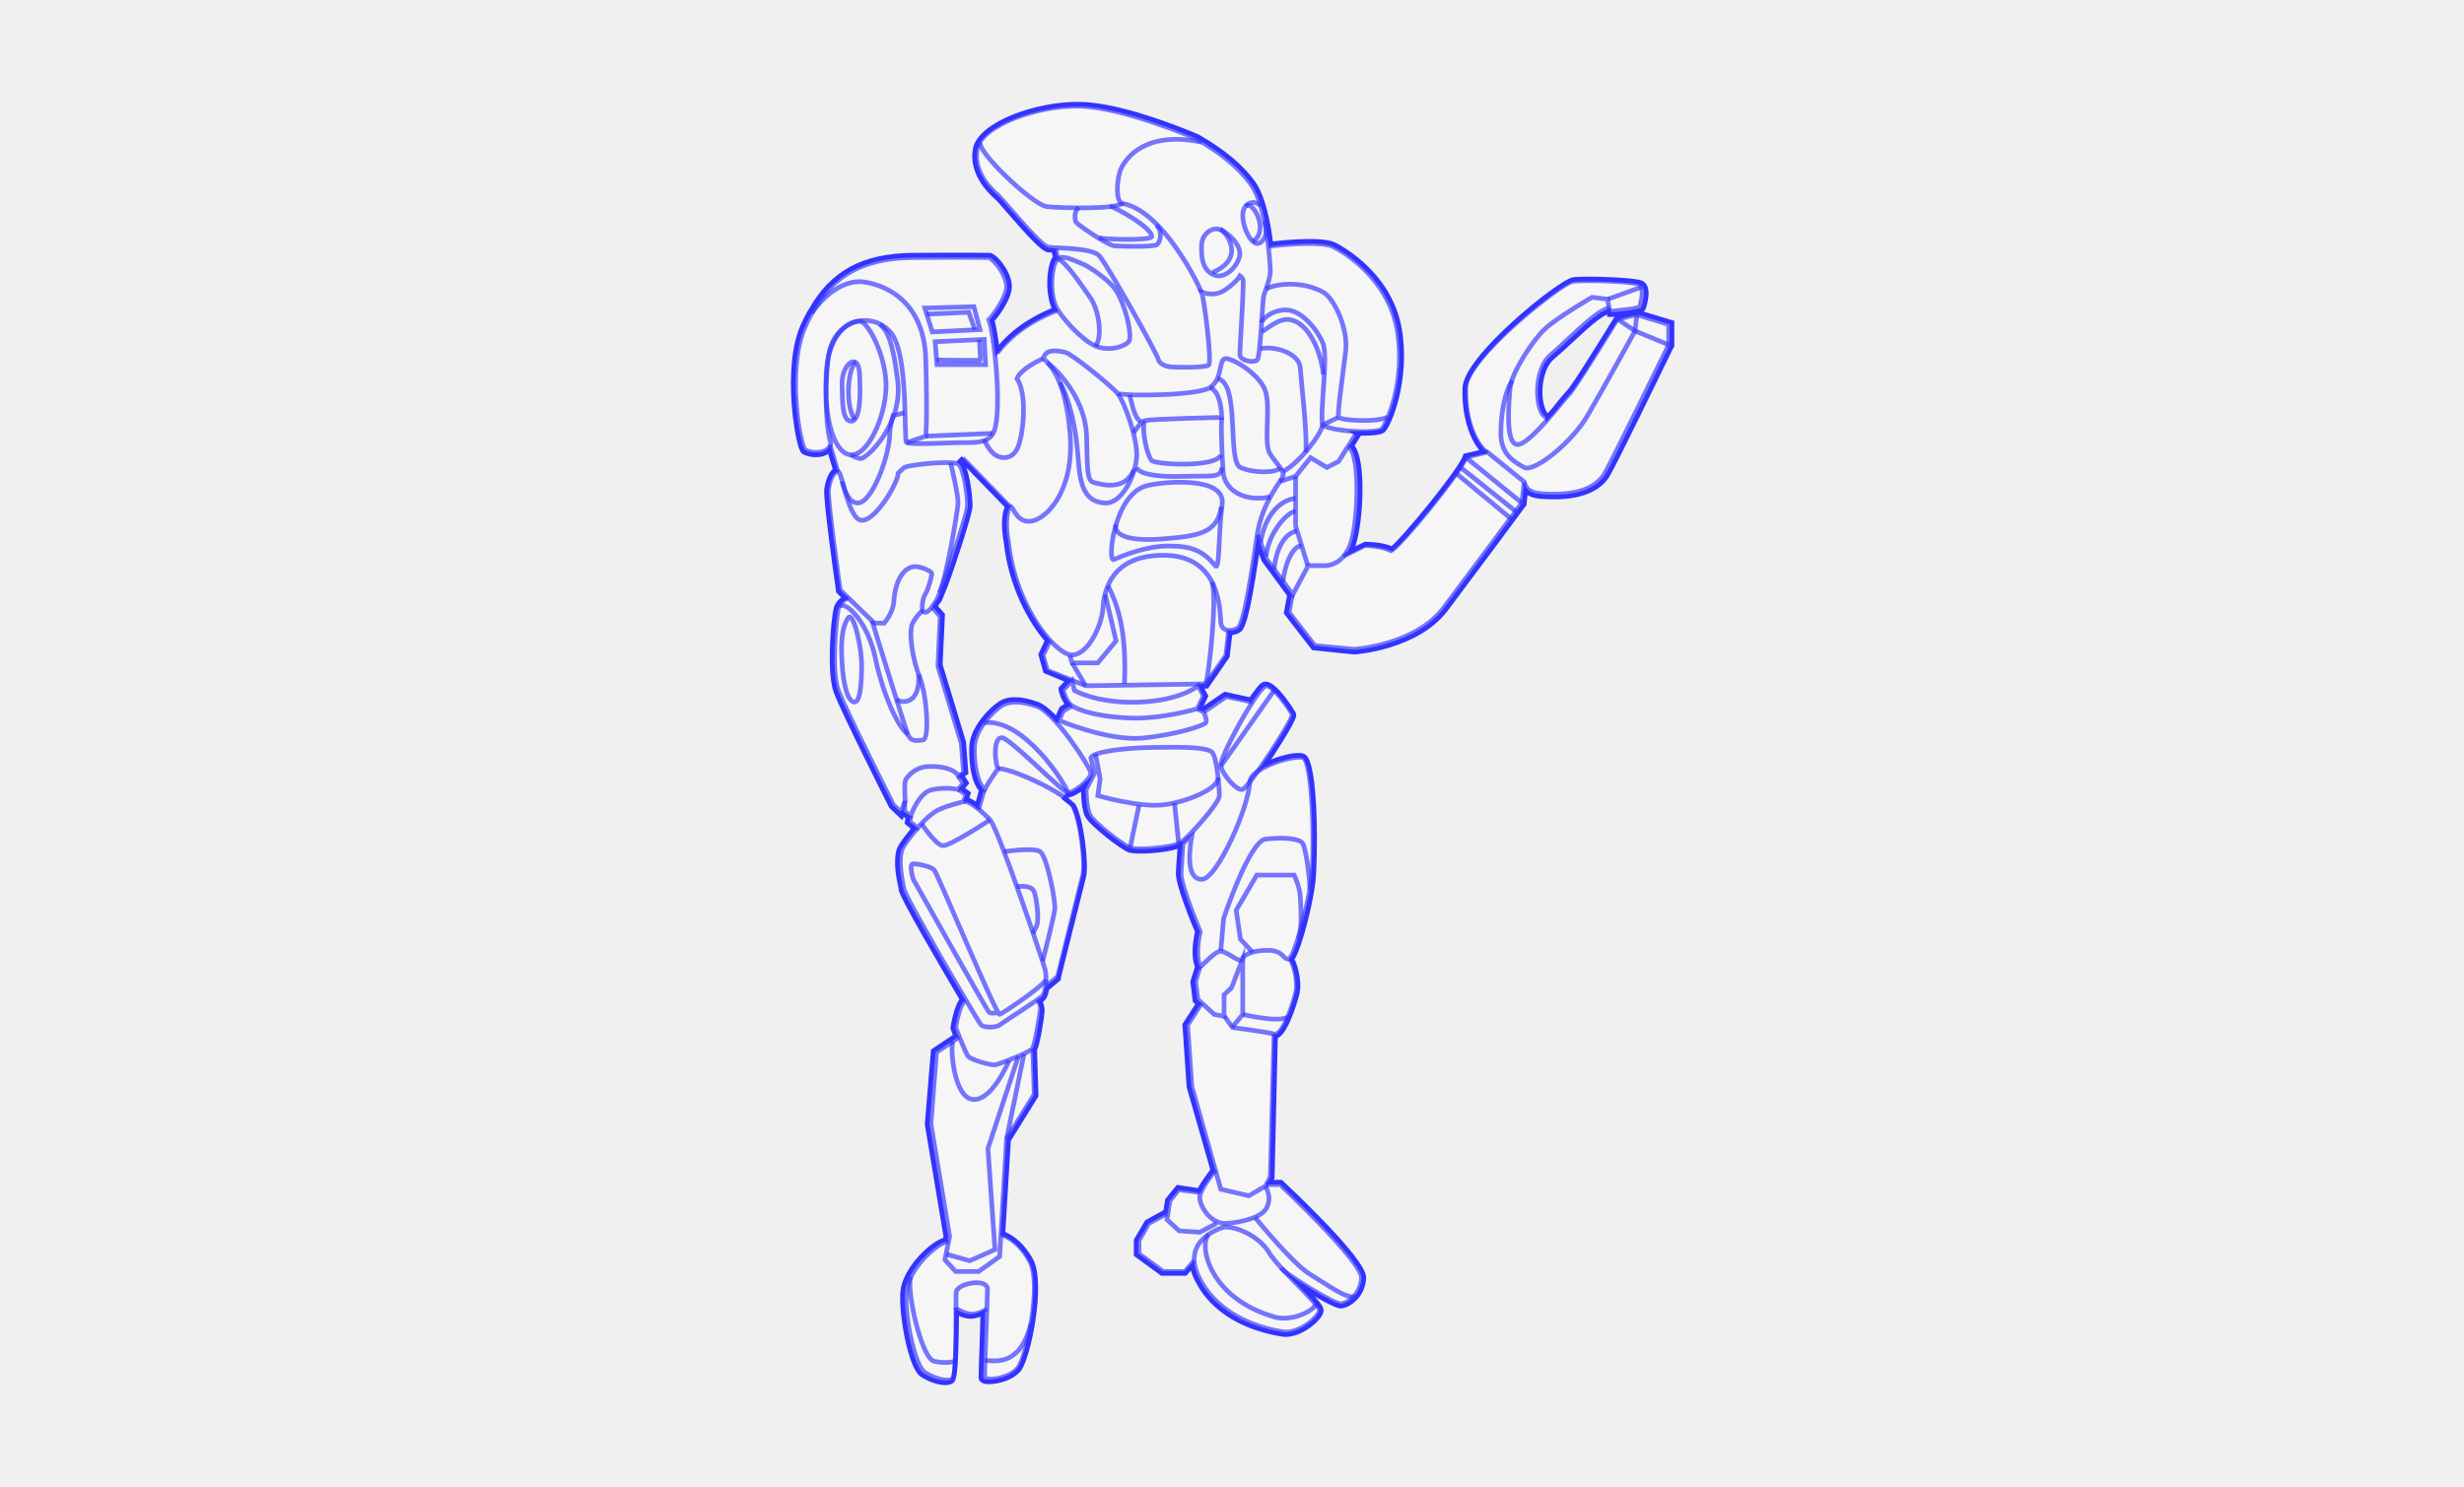
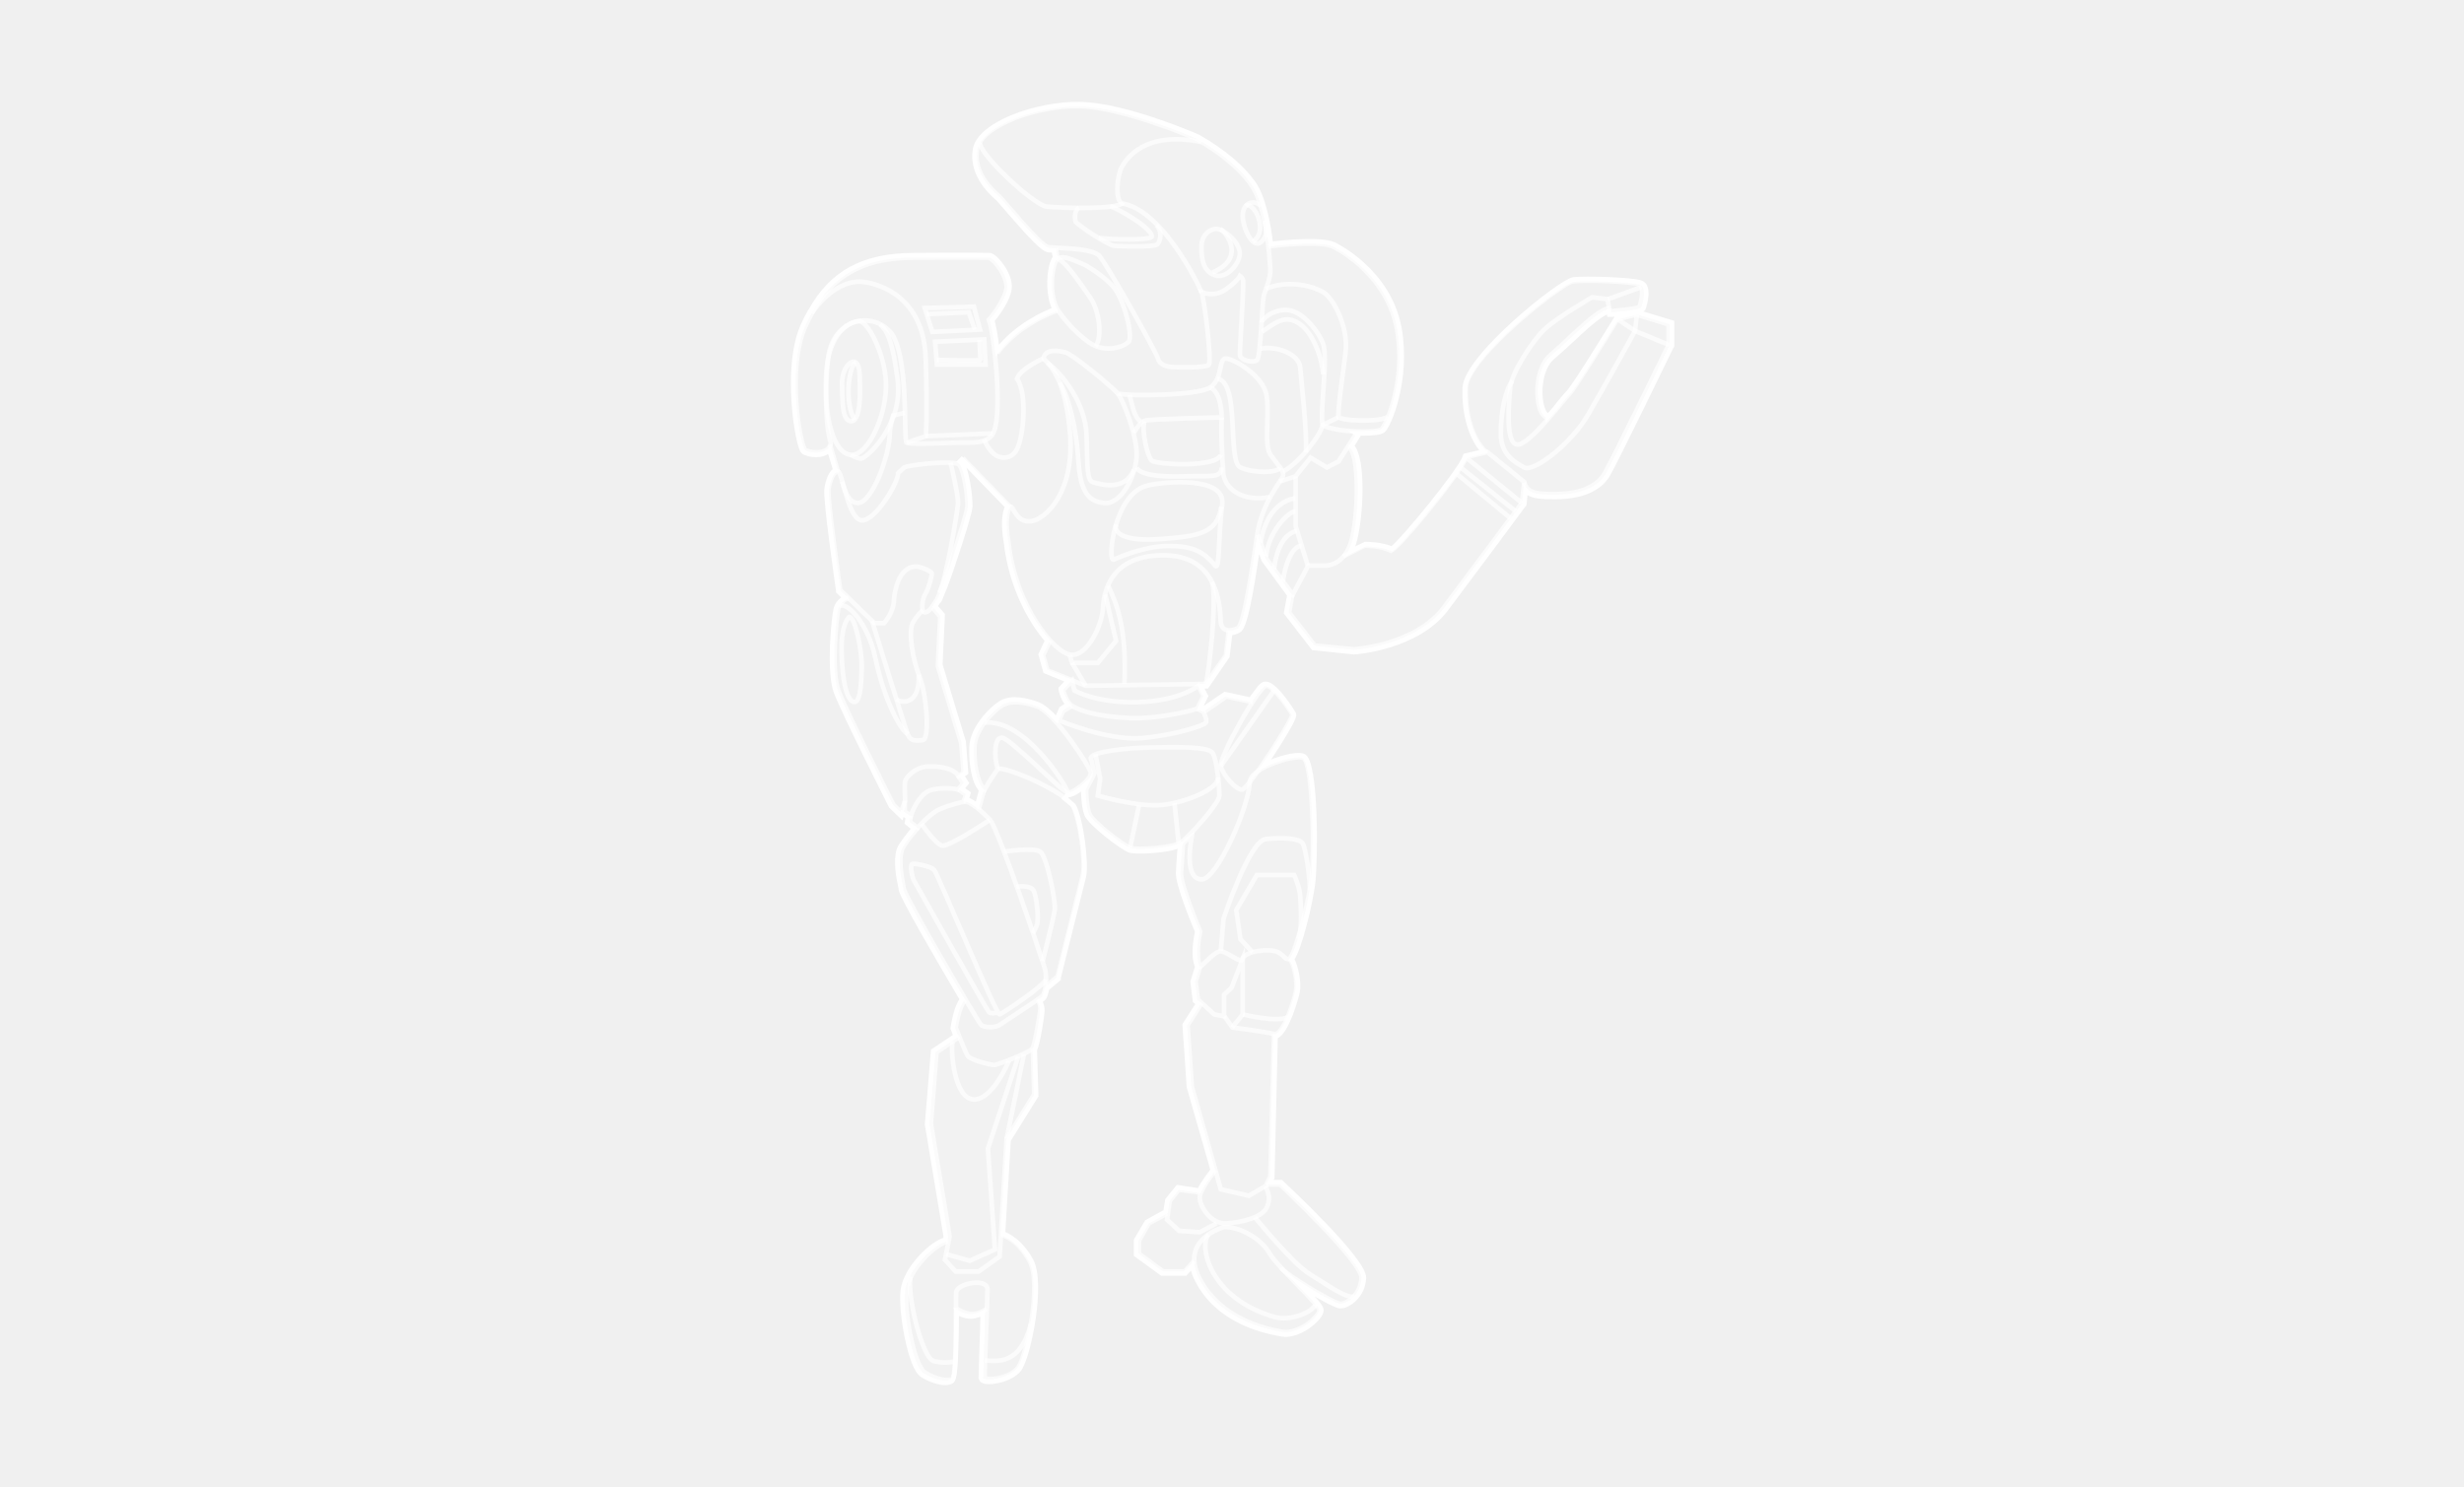
<svg id="bp-614" viewBox="0 0 527 318">
  <style type="text/css">
- 		.st0{fill:#fff6;stroke:#33f;stroke-miterlimit:10;}
- 		.st1{fill:none;stroke:#33fa;stroke-miterlimit:10;}
+ 		.st0{fill:#fff2;stroke:#fff;stroke-miterlimit:10;}
+ 		.st1{fill:none;stroke:#fffa;stroke-miterlimit:10;}
</style>
  <g>
    <path class="st0" d="M228.3,170.1C228.4,170.1,228.4,170.1,228.3,170.1c1,0,2.7-1.1,3.8-2.1l-0.4,0.8l0,0.1c0,0.1,0,3.5,0.7,5.3   c0.7,1.9,7.7,7.2,9.2,7.7c0.4,0.1,1.2,0.2,2.2,0.2c2.7,0,6.9-0.4,8.6-1.3c-0.1,1-0.3,3.9-0.4,5.8c-0.2,2.4,3.4,11.1,4.1,12.7   c-0.2,0.9-1.1,5,0,7.5l-1,3.2l0.5,4.1l0.7,0.6l-2.9,4.5l0.9,13.3l5.1,17.8c-0.5,0.7-2.1,2.7-2.9,4.4l-4.6-0.7l-2.2,2.7l-0.4,2.5   l0,0l-4,2.2l-2.3,3.9v3.1l5.5,4h5l1.5-1.6c0.2,1,0.5,2,1.1,3.1c4.2,8.2,13.1,10.7,18,11.5c0.3,0,0.5,0.1,0.8,0.1   c2.1,0,4.3-1.2,5.8-2.5c0.5-0.4,1.9-1.7,1.9-2.7c0-0.8-1.2-2.1-4.4-5.4c3.4,2.2,7.5,4.5,8.5,4.5c1.6,0,4.8-2.1,5-6   c0.2-3.7-15.8-18.7-17.6-20.4l-0.1-0.1h-2.4l0.5-1l0.7-30.2c0.2,0,0.3-0.1,0.5-0.2c2-1.3,3.9-7.8,4.2-9.3c0.4-1.9-0.3-5.5-1.2-7   c1.6-2.2,3.9-11.5,4.5-16.2c0.6-4.6,0.8-26.4-2.1-27.3c-1.5-0.5-5.3,0.5-8.2,1.9c2.3-3.3,4.6-7.1,5.4-8.6c0.9-1.7,0.9-2,0.8-2.3   c-0.2-0.4-3.9-6.4-6-6.4c0,0,0,0-0.1,0c-0.3,0-0.8,0.2-1.8,1.6c-0.4,0.5-0.8,1.1-1.3,1.8l-5.5-1.2l-4.7,3.2l-0.6-0.3l1.2-2.5   l-1.1-2.1l1.3,0l4.4-6.4l0.6-5c0.6,0,1.2-0.2,1.8-0.5c1.3-0.6,2.5-6.7,4.2-18.4l1.2,3.3l5.5,7.5l-0.7,3.8l5.8,7.5l8.7,0.9   c0.5,0,13.4-1,19.6-9.1c6-8,16.6-22.2,16.7-22.4l0.1-0.1l0.3-3c0.9,1.1,2.5,1.4,5.8,1.4c0.3,0,0.6,0,1,0c5.2-0.1,8.9-1.7,10.7-4.6   c1.6-2.6,13.2-26.6,13.7-27.6l0.1-0.1V69l-7.3-2.2l-4.5,1.1l-0.1,0.2c-2.5,4-9.1,14.8-10.3,15.9c-0.3,0.3-1,1.1-1.8,2.1   c-0.6,0.8-1.5,1.9-2.5,3l0-0.2c-0.4,0-0.9-0.6-1.2-1.6c-1-2.9-0.6-8.6,2.2-10.9c1.2-1,2.5-2.2,3.9-3.5c2.9-2.7,6.2-5.8,8.1-6.3   l0.1,0.7l0.5,0c6.5-0.5,6.7-1.1,6.8-1.4c0.2-0.5,1.5-4.6-0.5-5.4c-1.6-0.7-12.2-1-14.5-0.7c-2.9,0.5-23,16.6-23.2,23.2   c-0.2,5.7,1.4,10.9,4,13.6l-3.9,0.9l-0.1,0.3c-1.2,3.2-13.3,17.9-15.6,19.6c-2.2-1-5.5-1-5.6-1h-0.1l-3.1,1.5   c0.2-0.4,0.4-0.9,0.6-1.5c1.6-4.9,2.3-18.4-0.4-21l1.5-2.4l-0.5-0.3c0.6,0,1.1,0,1.6,0c2,0,3.6-0.2,4.1-0.6   c1.3-1.1,5.4-10.9,3.5-21.8c-2.2-12.3-13.6-17.8-14-18c-2.6-1.2-10.4-0.5-13.5-0.1c-0.5-4.3-1.6-10-3.7-13   c-2.5-3.5-6.4-6.8-11.8-9.9c-0.8-0.4-16-6.9-25.3-7c-9.2-0.2-21.3,4.2-22.4,9.5c-0.7,3.5,0.9,7.2,4.5,10.4c0.4,0.3,1.5,1.6,2.7,3   c4.7,5.4,7.3,8.2,8.5,8.3c0.3,0,0.6,0,1.1,0.1l0.3,1.5c-0.3,0.3-0.6,0.9-0.8,1.8c-0.6,2.3-0.7,6.5,0.7,9.3   c-1.9,0.7-8.2,3.4-12.3,8.8c-0.3-2.9-0.8-5.4-1.1-6.5c1-1.1,3.6-4.6,3.7-7c0.2-2.6-2.5-6.3-4.1-6.9l-0.2,0c0,0-3.5-0.1-16.4,0   c-10.6,0.1-17.3,3.7-21.9,12c0,0,0,0.1-0.1,0.1l0,0c-0.5,0.9-1,1.9-1.5,3c-4,9-1.1,25.9,0.1,26.9c0.5,0.4,1.6,0.7,2.7,0.7   c0.7,0,1.4-0.1,2-0.4c0.4-0.2,0.6-0.4,0.9-0.6l1.3,4.3c-0.1,0-0.1,0-0.2,0.1c-1.1,0.7-1.6,3.2-1.7,3.9c-0.3,2.1,2.2,19.7,2.5,21.7   l0,0.2l1.4,1.4c-0.7,0.4-1.6,1.1-1.9,2.3c-0.5,1.8-1.6,13.4,0,17.8c1.6,4.3,11.4,23.7,11.8,24.5l2.2,2.1l0.2-0.6l1.2,0.8l-0.2,1.2   l1.5,1.2c-0.8,1-2.8,3.4-3.2,4.5c-0.8,2.5-0.1,6.1,0.3,7.9c0.1,0.3,0.1,0.5,0.1,0.7c0.2,1.5,8.3,15.4,13.1,23.5   c-1.3,1.5-1.9,5.5-2,6l0,0.1l0,0.1c0.1,0.2,0.3,0.8,0.6,1.6l-4.8,3.2l-1.3,15.7l4,24l-0.1,0.7c-2.7,0.6-8.5,6-9.1,10.9   c-0.5,4.6,1.6,16.4,4.1,18c1.7,1.1,3.6,1.7,5,1.7c0.5,0,1-0.1,1.3-0.3c0.7-0.4,1-2.7,1.1-14.8c0.7,0.4,1.8,0.9,2.9,0.9   c0.1,0,0.2,0,0.4,0c0.9-0.1,1.7-0.4,2.3-0.7c0,1.3-0.1,2.7-0.1,4.1c-0.2,5.7-0.3,9.2-0.3,9.7c0,0.2,0.1,0.6,0.8,0.8   c1.5,0.4,5.7-0.4,7.4-2.6c2-2.7,5.2-18.4,2.5-23.3c-2.2-4-5-5.4-6-5.7l1.2-20l5.9-9.5l-0.3-9.8c0.7-1.4,1.6-7.5,1.6-8.1   c0.1-1-0.2-1.8-0.5-2.3c0.5-0.4,0.8-0.6,0.9-0.8c0.2-0.3,0.5-1.1,0.6-1.9l2.5-2.1l0-0.2c0-0.2,4.8-19.3,5.4-21.7   c0.6-2.6-0.5-12.2-2.2-15.2l-1.9-1.5L228.3,170.1z M205.7,98.3l9.8,10.1c-0.7,1.1-1,3.9-0.3,7.7c1,9.1,5.1,16.7,8.8,20.9l-1.4,3   l1,3.6l4.9,2l-1.6,1.7l0,0.2c0,0.1,0.4,2,1.5,3.2l-1.4,0.9l-1,2.3c-1.5-1.6-3-2.9-4.2-3.3c-3.7-1.3-6.4-1.3-8.2,0.1   c-1.5,1-5.7,5-5.8,9.2c-0.1,3.5,0.5,7.5,2.1,9.1l-0.9,3.3c-0.8-0.6-1.6-1.1-2.3-1.3l0.4-1.3l-1.4-1l1-1.2l-1-1.6l0.9-0.6l-0.5-6.6   l-5-16.5l0.5-10.7l-1.6-1.8c0.1-0.2,0.3-0.4,0.4-0.6c0.1-0.2,0.2-0.4,0.4-0.5c0.2-0.2,0.4-0.9,0.8-1.8c0.1-0.3,0.3-0.7,0.5-1.2   c2-5.3,5.3-15.6,5.4-17.2c0.1-1.8-0.7-8.7-2.2-9.7L205.7,98.3z" />
  </g>
  <g>
    <path class="st1" d="M255.9,29.7c-0.8-0.4-15.9-6.8-25-7c-9.1-0.2-20.9,4.1-21.9,9.1c-1,5,3.1,8.8,4.4,9.9   c1.3,1.2,9.2,11.1,10.9,11.2c1.7,0.2,8.9,0.1,10.7,1.7c1.7,1.7,12.6,21.3,12.7,22.2c0.2,0.9,1.4,1.6,2.8,1.7c1.4,0.1,7.2,0.2,8-0.4   s-1-14.4-1.5-15.6c2.3,0.8,3.9,0.3,5.2-0.6c1.3-0.9,2.6-2.1,3-2.9c0.3,0.2,0.7,0.6,0.7,1.2c0,4.3-0.8,14.7-0.7,15.8   c0.2,1.2,3,1.7,3.7,1c0.7-0.7,1.1-12.8,1.4-13.8c0.3-1,1.5-3.8,1.4-5.5c-0.1-1.7-0.7-13.5-4.1-18.2   C264.8,35.5,260.4,32.3,255.9,29.7z" />
    <path class="st1" d="M257,62.6c-0.7-1.9-8.5-17.8-17.1-19.1c-1.5-0.9-0.9-6.1,0-7.7c1-1.9,5-7.9,17.1-5.4" />
    <path class="st1" d="M209.7,30.4c-1,1.9,11.3,13.5,14.2,13.8c2.9,0.3,15.6,0.7,16.3-0.9" />
    <path class="st1" d="M230.8,44.4c-1.2,0.8-0.9,2.6-0.7,3.1c0.3,0.5,6.8,5,8.3,5.1s8.4,0.3,9.1-0.3c0.7-0.6,1.2-2.9-0.2-4.1" />
    <path class="st1" d="M237.4,44.1c1.7,0.5,9.4,4.9,8.9,6.6c-0.7,0.7-8.2,0.6-11.3,0.2" />
    <path class="st1" d="M257,52.3c0.1-2.2,2.2-3.8,3.9-3.2c1.7,0.6,4.8,3.4,4.2,5.8c-0.6,2.4-3.2,4.7-5.2,4S256.8,56.5,257,52.3z" />
    <path class="st1" d="M261,49c1.4,0.8,5.5,6.3-1.7,9.3" />
    <path class="st1" d="M269.7,44.1c-1.5-1.6-3.9-0.7-3.9,2s2.1,7.2,3.9,5.7c1.7-1.5,1-3.5,0.8-4.6" />
    <path class="st1" d="M266.4,44.1c1.6-1.4,5.2,5.4,1.5,7.6" />
    <path class="st1" d="M232.1,56.7c-2.9-1.2-4.5-2.1-5.8-1.4c-1.3,0.7-2.2,7.8,0,11.1c2.2,3.3,6.3,7.3,8.8,7.9   c2.5,0.7,5.3-0.1,6.3-1.2s-1-9.4-3.5-12S232.1,56.7,232.1,56.7z" />
    <path class="st1" d="M225.8,53.1l0.4,2.2c2.1,1,5.2,5.9,7,8.4c1.8,2.5,2.7,8.3,1.1,10.4" />
    <path class="st1" d="M226.2,66.4c0,0-8.1,2.6-12.9,9.1" />
    <path class="st1" d="M271.3,52.7c4.8-0.6,11.5-1,13.7,0c2.2,1,11.8,6.7,13.8,17.7c2,11-2.3,20.5-3.3,21.4c-1,0.9-9.5,0.7-12.6-0.8   c-0.7-2.9,1.3-14.8,0-17.7c-1.3-3-4.7-7.1-8-7c-3.3,0.1-5.1,2.3-5.1,2.7" />
    <path class="st1" d="M270.8,61.8c2.8-1.4,8.3-1.5,12.2,0.7c2.4,1.4,5.4,7.8,4.8,12.7c-0.6,5-1.8,13.2-1.5,14   c0.3,0.8,8.5,1.2,10.5,0" />
    <path class="st1" d="M269.9,71c3-2.1,5.1-3.8,8.1-1.7c3,2.1,4.8,7.5,5,10.8" />
    <path class="st1" d="M269.6,74.6c3.1-0.7,8.3,1,8.5,4.1c0.2,3.1,1.5,13.6,1.2,18.1" />
    <path class="st1" d="M258.8,82.9c2.9-1.9,1.7-6.4,3.5-6.2s7.6,3.6,8.5,7.5c0.9,3.9-0.6,10.8,0.9,13c1.5,2.2,3,3.5,2.7,4.6   s-4.5,5.7-5.5,12.6c-1,6.8-2.8,19.4-4.2,20c-1.4,0.7-3.4,0.8-3.6-1.3s0.1-14-11.7-14.3c-11.8-0.3-13.3,7.7-13.5,11.3   c-0.2,3.6-3.2,10.1-6.7,10c-3.5-0.1-12-10.3-13.5-24c-0.9-4.8-0.1-7.4,0.4-7.7c0.6-0.3,1.2,3.5,4.4,3.1c3.2-0.4,9.2-6.2,8.4-18.3   c-0.9-12.1-4.3-15.1-5.7-16.5c0.3-2.2,3.2-1.7,4.7-1.3c1.5,0.4,9.6,7,11.2,8.8C241.6,84.8,256.3,84.6,258.8,82.9z" />
    <path class="st1" d="M258.8,82.9c2.5,0.9,2.5,6.4,2.5,6.4s-15.4,0.3-16.5,0.7c-1.1,0.4-2.3,2.6-2.3,2.6" />
    <path class="st1" d="M239.1,84.2c1.5,2.1,4.3,9.8,4,13.7s-3.2,10.1-7,9.7c-3.9-0.4-5.1-3.3-5.5-9.5s-1.8-12.6-3.9-16.3" />
    <path class="st1" d="M224,77.6c3.2,2.3,8.2,8.7,8.4,15.6c0.2,6.9,0,9.6,1.5,10c1.5,0.4,6.7,2,8.6-2.7" />
    <path class="st1" d="M260.4,81c4.9,0.8,2,17.7,4.9,19c2.9,1.3,8,1.2,8.5,0" />
    <path class="st1" d="M261.3,89.3c-0.2,3.3,0.1,8.3,0.3,11.6c0.2,3.7,4.2,6.6,10.1,5.4" />
    <path class="st1" d="M243.1,100c0.5,1.4,4.4,2.1,10.1,1.9c5.7-0.2,8,0.5,8.1-1.9" />
    <path class="st1" d="M244.8,90.1c-0.7,1.9,0.6,7.5,1.5,8.4c0.9,0.9,13.9,1.6,14.8-1.2" />
    <path class="st1" d="M241.6,84.5c0.7,2.6,1,4.8,2.4,5.7" />
    <path class="st1" d="M223.1,76.7c-3.1,1.4-5.2,3.1-5.6,4.3c2.3,3.2,1.4,12.5,0,15.1s-4,1.8-4.8,1.1c-1.5-1.2-2.2-3.2-2.2-3.2" />
    <path class="st1" d="M274.4,100.9c3.5-1.9,8-7.7,8.5-10l3.3-1.6" />
    <polyline class="st1" points="290.1,92.7 286.3,98.7 283.8,100 280.3,97.9 277.1,101.9 273.7,103  " />
    <path class="st1" d="M288.3,95.5c2.6,1.1,2.3,15.4,0.6,20.7c-1.8,5.3-5.9,4.8-5.9,4.8l-3.2,0l-3.3,6.2l-5.6-7.6l-1.9-5.2" />
    <polyline class="st1" points="277.1,101.9 277.1,112.5 279.7,121  " />
    <path class="st1" d="M277.1,106.6c0,0-5.9,0.2-7.5,9.5" />
    <path class="st1" d="M277.1,109.4c-1.7,0-5.9,4.7-6.3,9.6" />
    <path class="st1" d="M277.4,113.6c-2.1,0.3-4.4,2.9-4.9,8.3" />
    <path class="st1" d="M278.4,116.8c-1.8-0.2-3.6,3.7-4,7.7" />
    <path class="st1" d="M238.2,119.7c-1.4,0.6,0-14,7.1-15.8c3.5-0.9,16.8-2.1,16.1,3.9c-0.9,7.5-0.5,14.4-1.5,13.2   c-2.7-3.3-5.2-4.2-10-4.2C245.2,116.8,240.3,118.8,238.2,119.7z" />
    <path class="st1" d="M238.7,112.2c-0.5,1.9,1.8,3.7,9.7,3.1c7.9-0.6,12-1.2,12.8-6.9" />
    <polyline class="st1" points="224.6,137 223.1,140.2 224,143.4 232.2,146.7 257.9,146.3 262.2,140.2 262.8,134.8  " />
    <polyline class="st1" points="236.4,127.2 238.7,137.1 234.8,141.8 229.3,141.8 228.8,140.2  " />
    <path class="st1" d="M259.2,124.5c1.2,3.2-0.6,19.4-1.3,21.8" />
    <path class="st1" d="M237,125.3c2,4.1,4,9.4,3.5,21" />
    <line class="st1" x1="232.2" y1="146.7" x2="229.3" y2="141.8" />
    <path class="st1" d="M256.3,146.7l1.1,2.2l-1.3,2.7c0,0-7.6,2.3-14.6,2c-7-0.3-10.8-1.7-12.2-2.6s-1.9-3.4-1.9-3.4l1.9-2l0.5,2.1   c0,0,4.7,2.8,13.7,2.5C252.5,149.9,256.3,146.7,256.3,146.7z" />
    <path class="st1" d="M261.1,163.9c-0.4-1.8,8.1-17.1,9.7-17.2c1.6-0.1,5.2,5.3,5.6,6.1c0.4,0.8-9.4,15.9-10.7,16.1   C264.4,169.1,261.5,165.7,261.1,163.9z" />
    <line class="st1" x1="261.1" y1="163.9" x2="272.5" y2="147.7" />
    <path class="st1" d="M213.4,164.5c-0.8-2.5-0.8-6.8,0.9-6.7s13,11.7,14.1,11.8c1.1,0.1,5-2.8,4.9-4.3c-0.1-1.1-7.7-12.9-11.5-14.2   c-3.8-1.3-6.2-1.1-7.8,0c-1.6,1.1-5.5,4.9-5.6,8.8c-0.1,3.9,0.7,7.7,2.2,9C211.5,167.2,213.4,164.5,213.4,164.5z" />
    <path class="st1" d="M228.4,169.6c-0.4-1.8-9.4-16-17.9-15" />
    <path class="st1" d="M229.3,151l-1.9,1.1l-0.9,2c0,0,10.3,4.4,17.7,3.8c7.4-0.7,13.3-2.7,13.7-3.3c0.4-0.6-0.5-2.3-0.5-2.3   l-1.3-0.7" />
    <polyline class="st1" points="257.5,152.3 262.3,149 267.9,150.2  " />
    <path class="st1" d="M276.4,127.2l-0.7,3.8l5.5,7.1l8.4,0.8c0,0,13.1-0.8,19.2-8.9c6.1-8.1,16.7-22.4,16.7-22.4l0.5-4.5l-7.9-6.4   l-4.5,1.1c-1.1,3.1-14,19-16.1,20c-2.2-1.1-5.6-1.1-5.6-1.1l-4.6,2.3" />
    <line class="st1" x1="313.6" y1="97.9" x2="325.5" y2="107.6" />
    <line class="st1" x1="312.4" y1="100" x2="324.2" y2="109.4" />
    <line class="st1" x1="311.5" y1="101.3" x2="323.1" y2="110.9" />
    <path class="st1" d="M326,103.2c0.7,2,1.8,2.6,7,2.5c5.3-0.1,8.6-1.7,10.2-4.4c1.6-2.7,13.7-27.5,13.7-27.5v-4.4l-6.9-2.1l-4.1,1   c0,0-8.9,14.6-10.3,16s-8.5,11-11.1,10.8s-1.8-9.1-1.5-12.2c0.3-3.1,4.8-10.1,7.4-12.5c2.5-2.4,10.1-6.8,10.1-6.8l3.3,0.4l0.5,2.6   c0,0,6.2-0.5,6.4-1c0.2-0.6,1.2-4.2-0.2-4.8s-11.7-1-14.2-0.6c-2.4,0.4-22.6,16.3-22.8,22.7c-0.2,6.5,1.8,11.7,4.5,13.9" />
    <path class="st1" d="M323.5,81.4c-1.5,1.9-2.5,6.7-2.5,11.3s2.9,6.1,5,7.3c2.1,1.1,10.2-5.3,13.6-11.2c3.4-5.8,10.1-18,10.1-18   l0.4-3.5" />
    <path class="st1" d="M331,89.3c-2.6-0.1-3.4-10,0.7-13.4c4-3.4,9.9-9.8,12.6-10" />
    <polyline class="st1" points="357,73.8 349.7,70.8 346,68.3  " />
    <line class="st1" x1="343.9" y1="64" x2="351.1" y2="61.4" />
    <line class="st1" x1="216.1" y1="108.5" x2="205.9" y2="98" />
    <path class="st1" d="M211.5,55.1c1.4,0.6,3.9,4,3.8,6.4c-0.2,2.4-3.2,6.4-3.8,6.9c1.1,2.7,2.9,19.3,1.1,23.9   c-1.1,2.9-5.1,2.3-8.1,2.4s-9.9,0.4-10.6,0s0.6-19.1-3.5-23.7c-4.1-4.6-12.4-2.7-13.3,5.8c-0.9,8.5-0.2,15.9,0.6,17.9   c-0.2,2.6-4.4,2.3-5.5,1.5c-1.1-0.9-4-17.4,0-26.3c4-8.9,9.9-14.7,23-14.8S211.5,55.1,211.5,55.1z" />
    <path class="st1" d="M193.9,94.7l4.1-1.4c0,0,0.4-3.1,0-16.5c-0.4-13.4-10-16.1-13.4-16.5c-3.4-0.4-7.6,1.8-11,6.7" />
    <line class="st1" x1="197.9" y1="93.3" x2="212.3" y2="92.7" />
    <polygon class="st1" points="197.8,65.9 199.4,71 209.6,70.5 208.3,65.6  " />
    <polyline class="st1" points="198.2,67.2 207.2,66.8 208.5,70.5  " />
    <polygon class="st1" points="200,73.1 200.4,78 210.8,78 210.5,72.6  " />
    <path class="st1" d="M200.3,77c0,0,9.4,0.2,9.4,0s-0.2-4.3-0.2-4.3" />
    <path class="st1" d="M193.4,100c1.5-0.7,10.5-1.5,11.6-0.7c1.1,0.7,2.1,7.1,1.9,9.2c-0.2,2.1-5.8,18.8-6.6,19.9   c-0.8,1.2-1.6,2.6-2.5,2.6c-0.9-0.1-0.6-2.9,0.2-4.1c0.7-1.2,1.3-3.8,1.3-4.2s-1.7-1.3-3.3-1.5c-1.7-0.1-4.2,1.3-4.8,7   c0,2.8-2.1,5.1-2.1,5.1h-2.1l-7.3-7.1c0,0-2.8-19.5-2.5-21.6s1.2-3.9,2.1-3.7c0.9,0.3,2.1,10.2,5,10.4c2.9,0.2,7.8-8,7.8-10.1   L193.4,100z" />
    <path class="st1" d="M203.3,99c0,0,1.7,6.8,1.6,8.7s-2.6,16.5-4,19.1" />
    <path class="st1" d="M176.7,80.1c-0.5,9.8,1.8,17,5.3,17.2c3.6,0.2,7.3-7.9,7.5-14.3c0.2-6.5-3.8-14.3-5.7-14.3   C181.4,68.7,177.1,71.6,176.7,80.1z" />
    <line class="st1" x1="177.5" y1="95.1" x2="179.2" y2="100.9" />
    <path class="st1" d="M180.1,103c0.8,2.8,1.7,4.6,3.4,4.6c3,0,6.8-10.2,6.8-14.9c0-1.2,0.7-3.8,0.7-3.8l2.5-0.6" />
    <path class="st1" d="M182,97.3c0,0,1,0.7,2.1,0.8s9.1-7.1,7.9-16.7c-1.2-9.6-2.6-10.9-3.8-12" />
    <path class="st1" d="M182.7,77.4c-1.1-0.2-2.7,1.9-2.6,4.9c0.1,3-0.1,7.7,1.9,7.8c2.1,0.1,2-6.3,1.9-8.3   C183.9,79.8,183.8,77.6,182.7,77.4z" />
    <path class="st1" d="M183.1,77.6c-1.4,0.1-2.7,8.4-0.3,12.2" />
    <path class="st1" d="M181.5,127.9c0,0-1.8,0.6-2.2,2.3c-0.4,1.7-1.6,13.2,0,17.5c1.6,4.3,11.8,24.5,11.8,24.5l1.6,1.5l0.9-2.3   c0,0-0.2-3.5,0-4.3s2-2.9,4.6-3.1s5.8,0.3,6.8,2l1.1-0.7l-0.5-6.3l-5-16.5l0.5-10.6l-1.7-2" />
    <path class="st1" d="M186.5,132.8c0,0,7.1,23,7.7,24.4c0.6,1.4,1.7,1.3,3.2,1.1c1.5-0.2,0.8-9.7-0.7-13.5   c-1.6-3.8-2.4-9.8-1.5-11.5c0.9-1.7,2.2-2.8,2.2-2.8" />
    <path class="st1" d="M191.7,149.6c1.2,0.9,5.1,1.2,4.8-5.3" />
    <path class="st1" d="M179.4,129.8c1.5-1.6,6.3,3.6,7.8,10.9s4.7,14.8,7,16.4" />
    <path class="st1" d="M181.6,132c1.1-0.5,2.8,6.8,2.7,10.9c-0.1,4.1-0.4,7.9-1.9,7.2c-1.4-0.7-2.3-4.8-2.4-10.8   C179.9,133.3,181.6,132,181.6,132z" />
    <path class="st1" d="M193.5,171.3v2.3l1.3,0.9c0,0,1.7-5.1,4.7-5.6c3.1-0.6,5.4,0,5.4,0l1.1-1.3l-1.1-1.7" />
    <path class="st1" d="M194.8,174.5l-0.2,1.3l1.7,1.3c0,0,2.4-3,4.7-4s5.1-1.6,5.1-1.6l0.5-1.5l-1.6-1.1" />
    <path class="st1" d="M196.3,177.1c0,0-3,3.4-3.4,4.7c-0.9,2.8,0.3,7.4,0.4,8.3c0.3,1.9,15.9,28.5,16.5,29.1c0.6,0.7,3.2,0.7,4.1,0   c0.9-0.7,8.8-5.7,9.2-6.3c0.5-0.7,0.9-3.8,0.4-5.6s-10-30.1-11.8-32c-1.8-1.8-4.1-3.9-5.6-3.9" />
    <path class="st1" d="M223.7,209.5c-0.4,1.4-9.3,7.3-9.9,7.5c-0.7,0.2-13.3-30.2-14-30.9c-0.7-0.8-3.9-1.4-4.6-1.3s-0.1,3,0.3,3.6   c0.3,0.6,15.6,27.7,16,28.1c0.4,0.4,1.5,0.2,1.9,0.1" />
    <path class="st1" d="M197.1,176.2c0,0,3,4.5,4.5,4.7c1.5,0.2,10.1-5.5,10.1-5.5" />
    <path class="st1" d="M267.3,167.3c0.1-3,9.3-5.9,11.4-5.2c2.1,0.6,2.6,20.7,1.7,26.7s-3.6,15.9-4.7,16.3c-1.2,0.4-1.1-1.7-4.2-1.8   s-5.5,0.8-5.8,1.9c-0.2,1.1-3.3-1.7-4.6-1.7s-3.5,2.7-4.4,3.3c-1.2-2.6,0-7.5,0-7.5s-4.3-10.2-4.1-12.6c0.2-2.4,0.4-6.2,0.4-6.2   s1.1-1.2,1.9-1.7c-0.7,4.1-1,9.4,2.2,9.3C260.3,188,267.1,172.7,267.3,167.3z" />
    <path class="st1" d="M261.1,203.4l0.6-6.9c0,0,5.5-16.6,9-17c3.5-0.4,7.2-0.2,7.9,0.9c0.7,1.1,1.5,7,1.6,10" />
    <path class="st1" d="M267.9,203.7l-2.6-2.8l-0.9-6.2l4.4-7.5h8c0,0,1.2,2.5,1.3,4.6c0.1,1.9,0.5,6.7-0.4,9.1" />
    <polyline class="st1" points="256.7,206.7 255.7,210 256.2,213.8 259.7,217 261.8,217.4 261.8,212.8 263.4,211.3 265.8,205.1    265.8,217 263.5,219.8  " />
    <path class="st1" d="M275.8,205.1c0.9,0.9,1.8,4.8,1.4,6.9s-2.8,9.7-4.7,9.2c-1.9-0.5-8.9-1.4-8.9-1.4l-1.7-2.4" />
    <path class="st1" d="M265.8,217c0,0,7.4,1.8,9.6,0.6" />
    <path class="st1" d="M233.3,162.1c0.5-1.3,7.2-2.1,12.9-2.2c5.7-0.1,12.1-0.2,13.1,1.1c1,1.3,1.5,7.6,1.5,9.2s-6.4,8.7-8.2,10   c-1.7,1.2-9.4,1.7-10.8,1.2c-1.4-0.4-8.2-5.6-8.8-7.3c-0.7-1.7-0.7-5.2-0.7-5.2l1.8-3.5L233.3,162.1z" />
    <path class="st1" d="M234.3,161.3l1,5.3l-0.5,3.6c0,0,8.6,2.5,13.7,2c5.1-0.5,12.3-3.5,12-5.9" />
    <line class="st1" x1="243.6" y1="172.3" x2="241.7" y2="181.4" />
    <line class="st1" x1="251.2" y1="171.8" x2="252.1" y2="180.4" />
    <path class="st1" d="M213.4,164.5c1.6-0.7,14.3,4.9,16,7.8s2.8,12.4,2.2,14.9c-0.6,2.5-5.4,21.7-5.4,21.7l-2.5,2.1" />
    <line class="st1" x1="210.5" y1="168.9" x2="209.3" y2="173.2" />
    <path class="st1" d="M214.7,182.2c0,0,6.4-1,7.8,0c1.4,1,3.3,10.5,3.1,12.3s-2.6,11.1-2.6,11.1" />
    <path class="st1" d="M217.4,189.7c0,0,3.2-0.6,3.8,1.1c0.6,1.7,1,5.9,0.6,7s-0.9,1.9-0.9,1.9" />
    <path class="st1" d="M206.5,213.9c-1.4,1.1-2.1,5.9-2.1,5.9s2,5.2,2.6,6.1c0.7,0.9,5.1,2,5.8,1.9c0.7-0.1,7.4-2.6,8-3.5   c0.6-0.9,1.5-6.8,1.7-8.1c0.2-1.3-0.6-2.4-0.6-2.4" />
    <polyline class="st1" points="220.9,224.3 221.2,234.1 215.3,243.6 213.8,268.8 209.3,272 204.4,272 202.1,269.5 203.1,264.5    199.1,240.4 200.3,225.1 205.2,221.8  " />
    <path class="st1" d="M203.8,222.8c-0.6,1.4,0.2,12.2,4.4,12.4c4.1,0.2,7.6-8.3,7.6-8.3" />
    <line class="st1" x1="215.3" y1="243.6" x2="219" y2="225.5" />
    <polyline class="st1" points="217.8,226 211.3,245.7 212.8,267.3 207.4,269.7 202.4,268.3  " />
    <path class="st1" d="M202.9,265.6c-2.3,0-8.5,5.7-9,10.5c-0.6,4.9,1.7,16.1,3.9,17.5c2.2,1.4,4.9,2,5.9,1.4s0.7-16.5,0.8-18.5   c0.1-2,6.7-3.2,6.7-0.7s-0.7,17.9-0.6,18.8c0.1,0.9,5.4,0.4,7.2-2.1c1.8-2.5,5.1-18,2.4-22.8c-2.6-4.8-6.1-5.6-6.1-5.6" />
    <path class="st1" d="M204.4,279.7c0,0.2,2,1.5,3.7,1.4s2.9-1.1,2.9-1.1" />
    <path class="st1" d="M194.8,273.1c-1,3,2.3,17.5,5,18.1s4.4,0,4.4,0" />
    <path class="st1" d="M210.6,291c2.6,0.2,7.6,1.1,9.9-7.8" />
    <polyline class="st1" points="257,214.6 254,219.3 254.9,232.4 261.1,254.4 267.1,255.8 270.7,253.7 271.7,251.7 272.5,221.2  " />
    <path class="st1" d="M260,250.3c0,0-3.5,4.1-3.4,6c0.1,1.9,2.4,5.6,5.7,5.4s7.8-1.3,8.7-3.5s0.1-3.2-0.3-4.5" />
    <path class="st1" d="M270.8,253.4h3c0,0,17.6,16.5,17.4,20s-3,5.5-4.5,5.5s-12.2-6.6-12.7-7.7" />
    <path class="st1" d="M261.8,262.5c2.9-0.2,7.7,2.2,9.6,5.4c1.8,3.2,10.8,11.1,10.8,12.4c0,1.3-4.4,5.2-7.9,4.6   c-3.6-0.6-13.2-2.7-17.7-11.3S261.8,262.5,261.8,262.5z" />
    <path class="st1" d="M268.4,260.4c0,0,8,9.9,11.8,12.2c3.8,2.3,7.9,5.4,9.6,4.7" />
    <path class="st1" d="M258.5,264.1c-2.1,2.1-0.1,13.5,14,17.6c3.7,1.1,8.4-1.2,8.9-2.7" />
    <polyline class="st1" points="256.6,255.1 252.1,254.5 250.2,256.9 249.6,260.9 252.2,263.3 256.6,263.6 260.2,261.7  " />
    <polyline class="st1" points="249.6,259.6 245.7,261.7 243.6,265.4 243.6,268.2 248.8,272 253.4,272 255.4,269.7  " />
  </g>
</svg>
